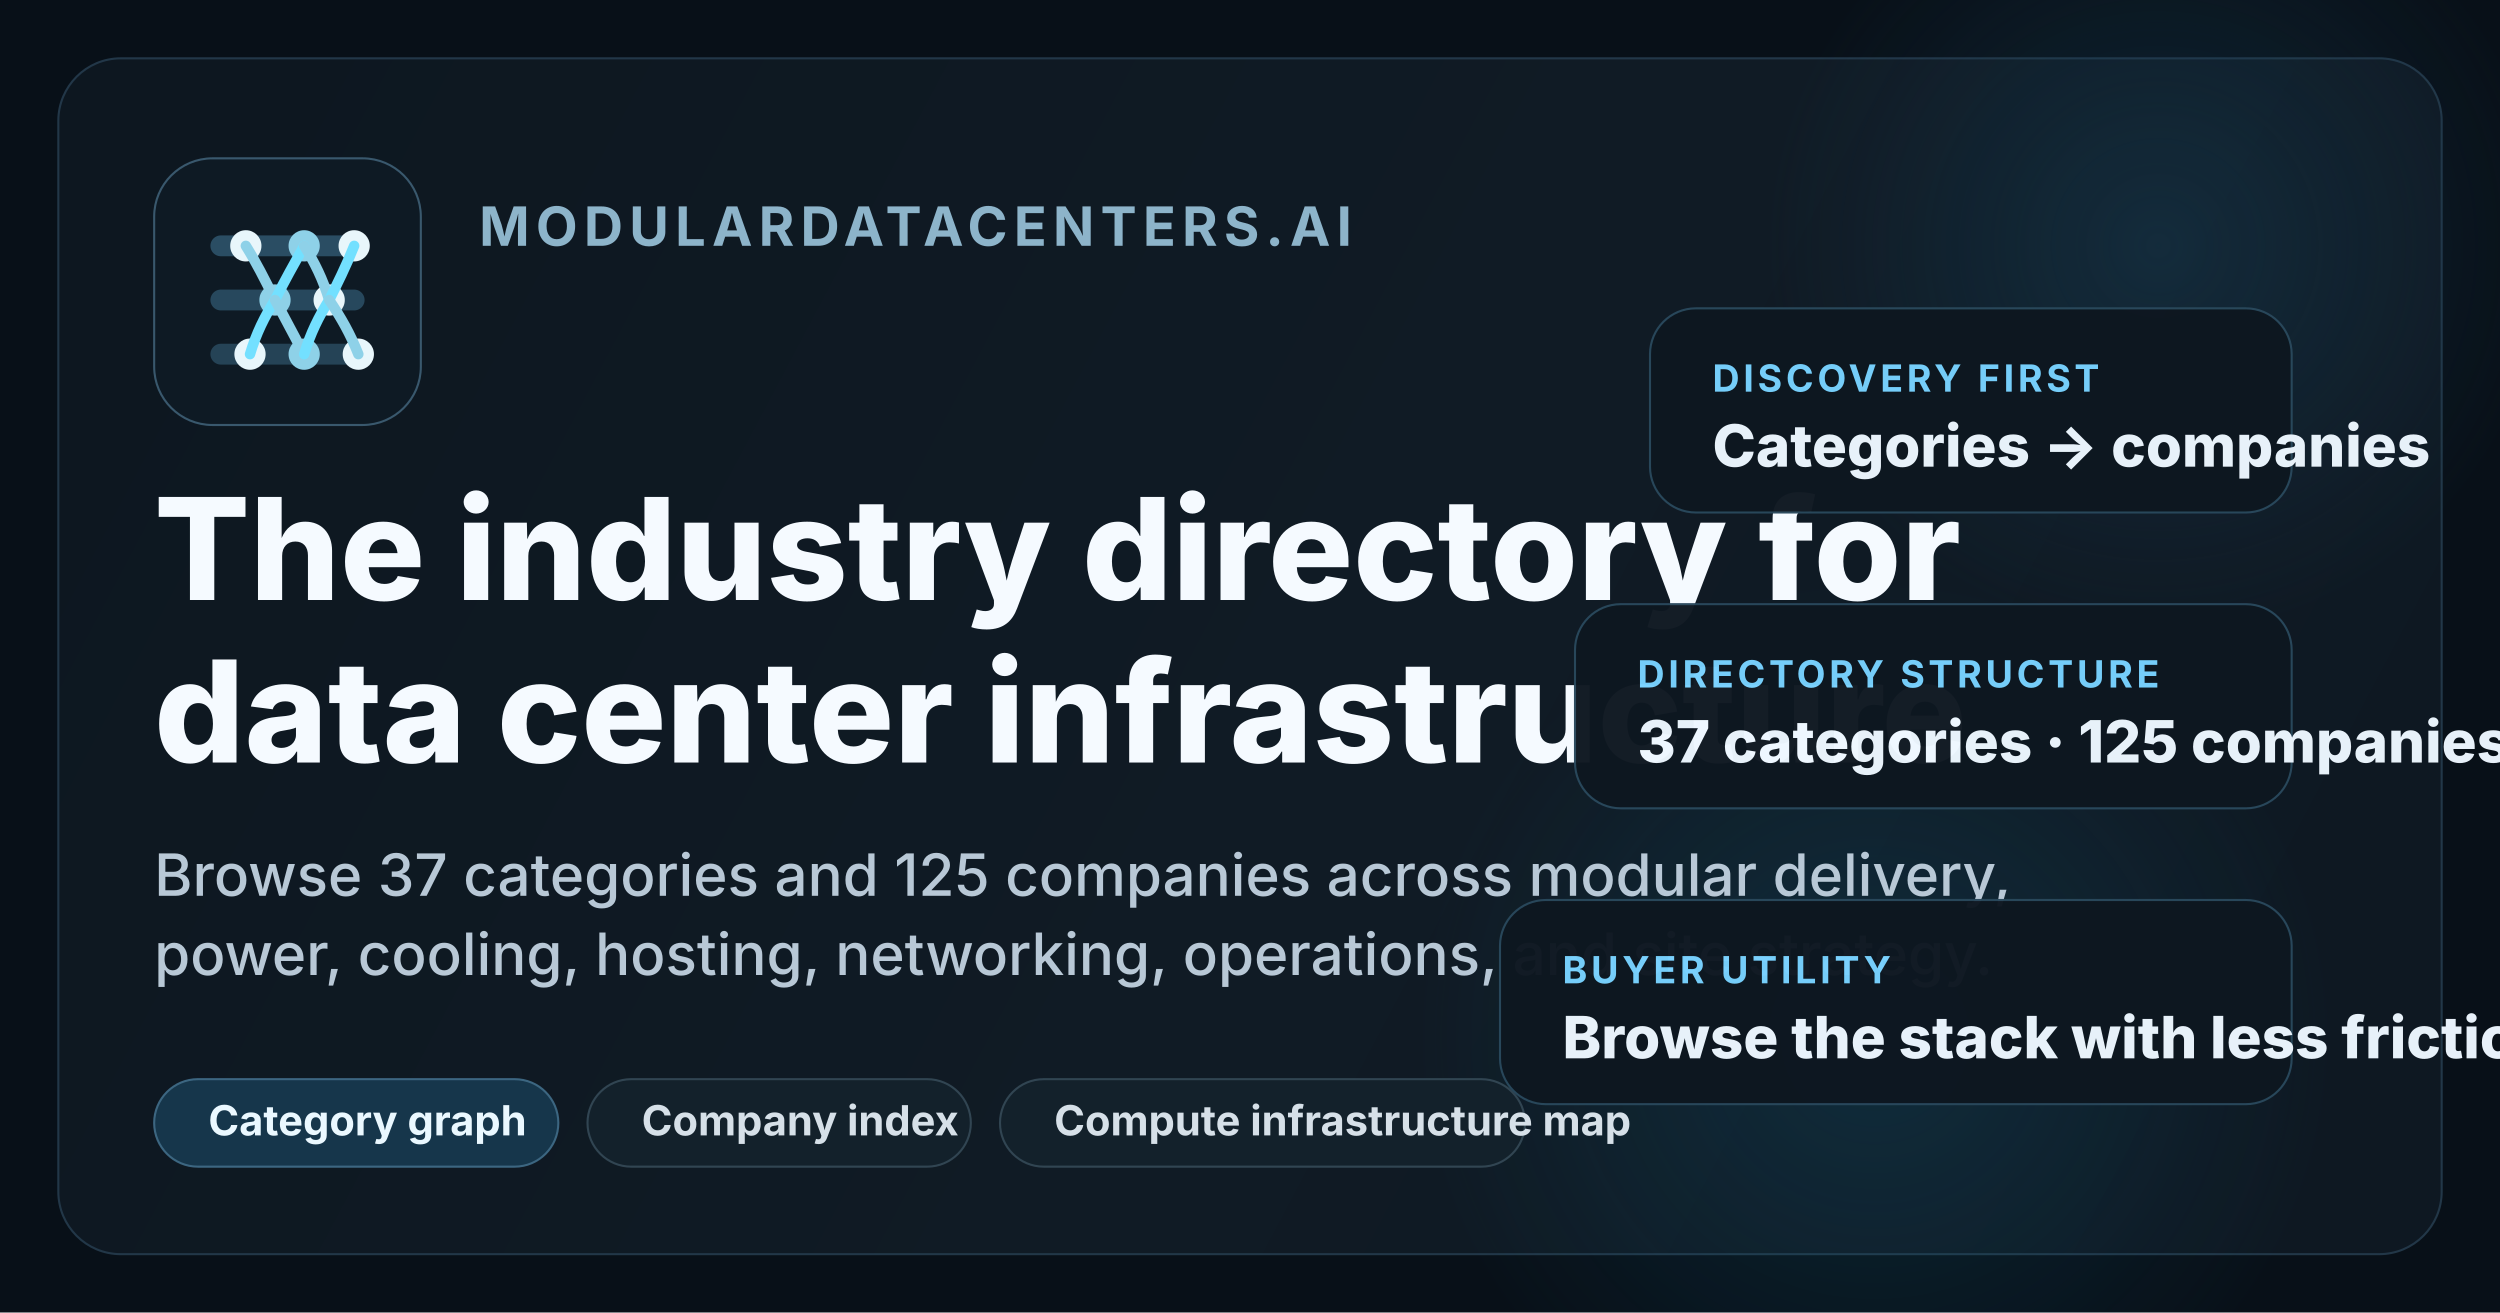
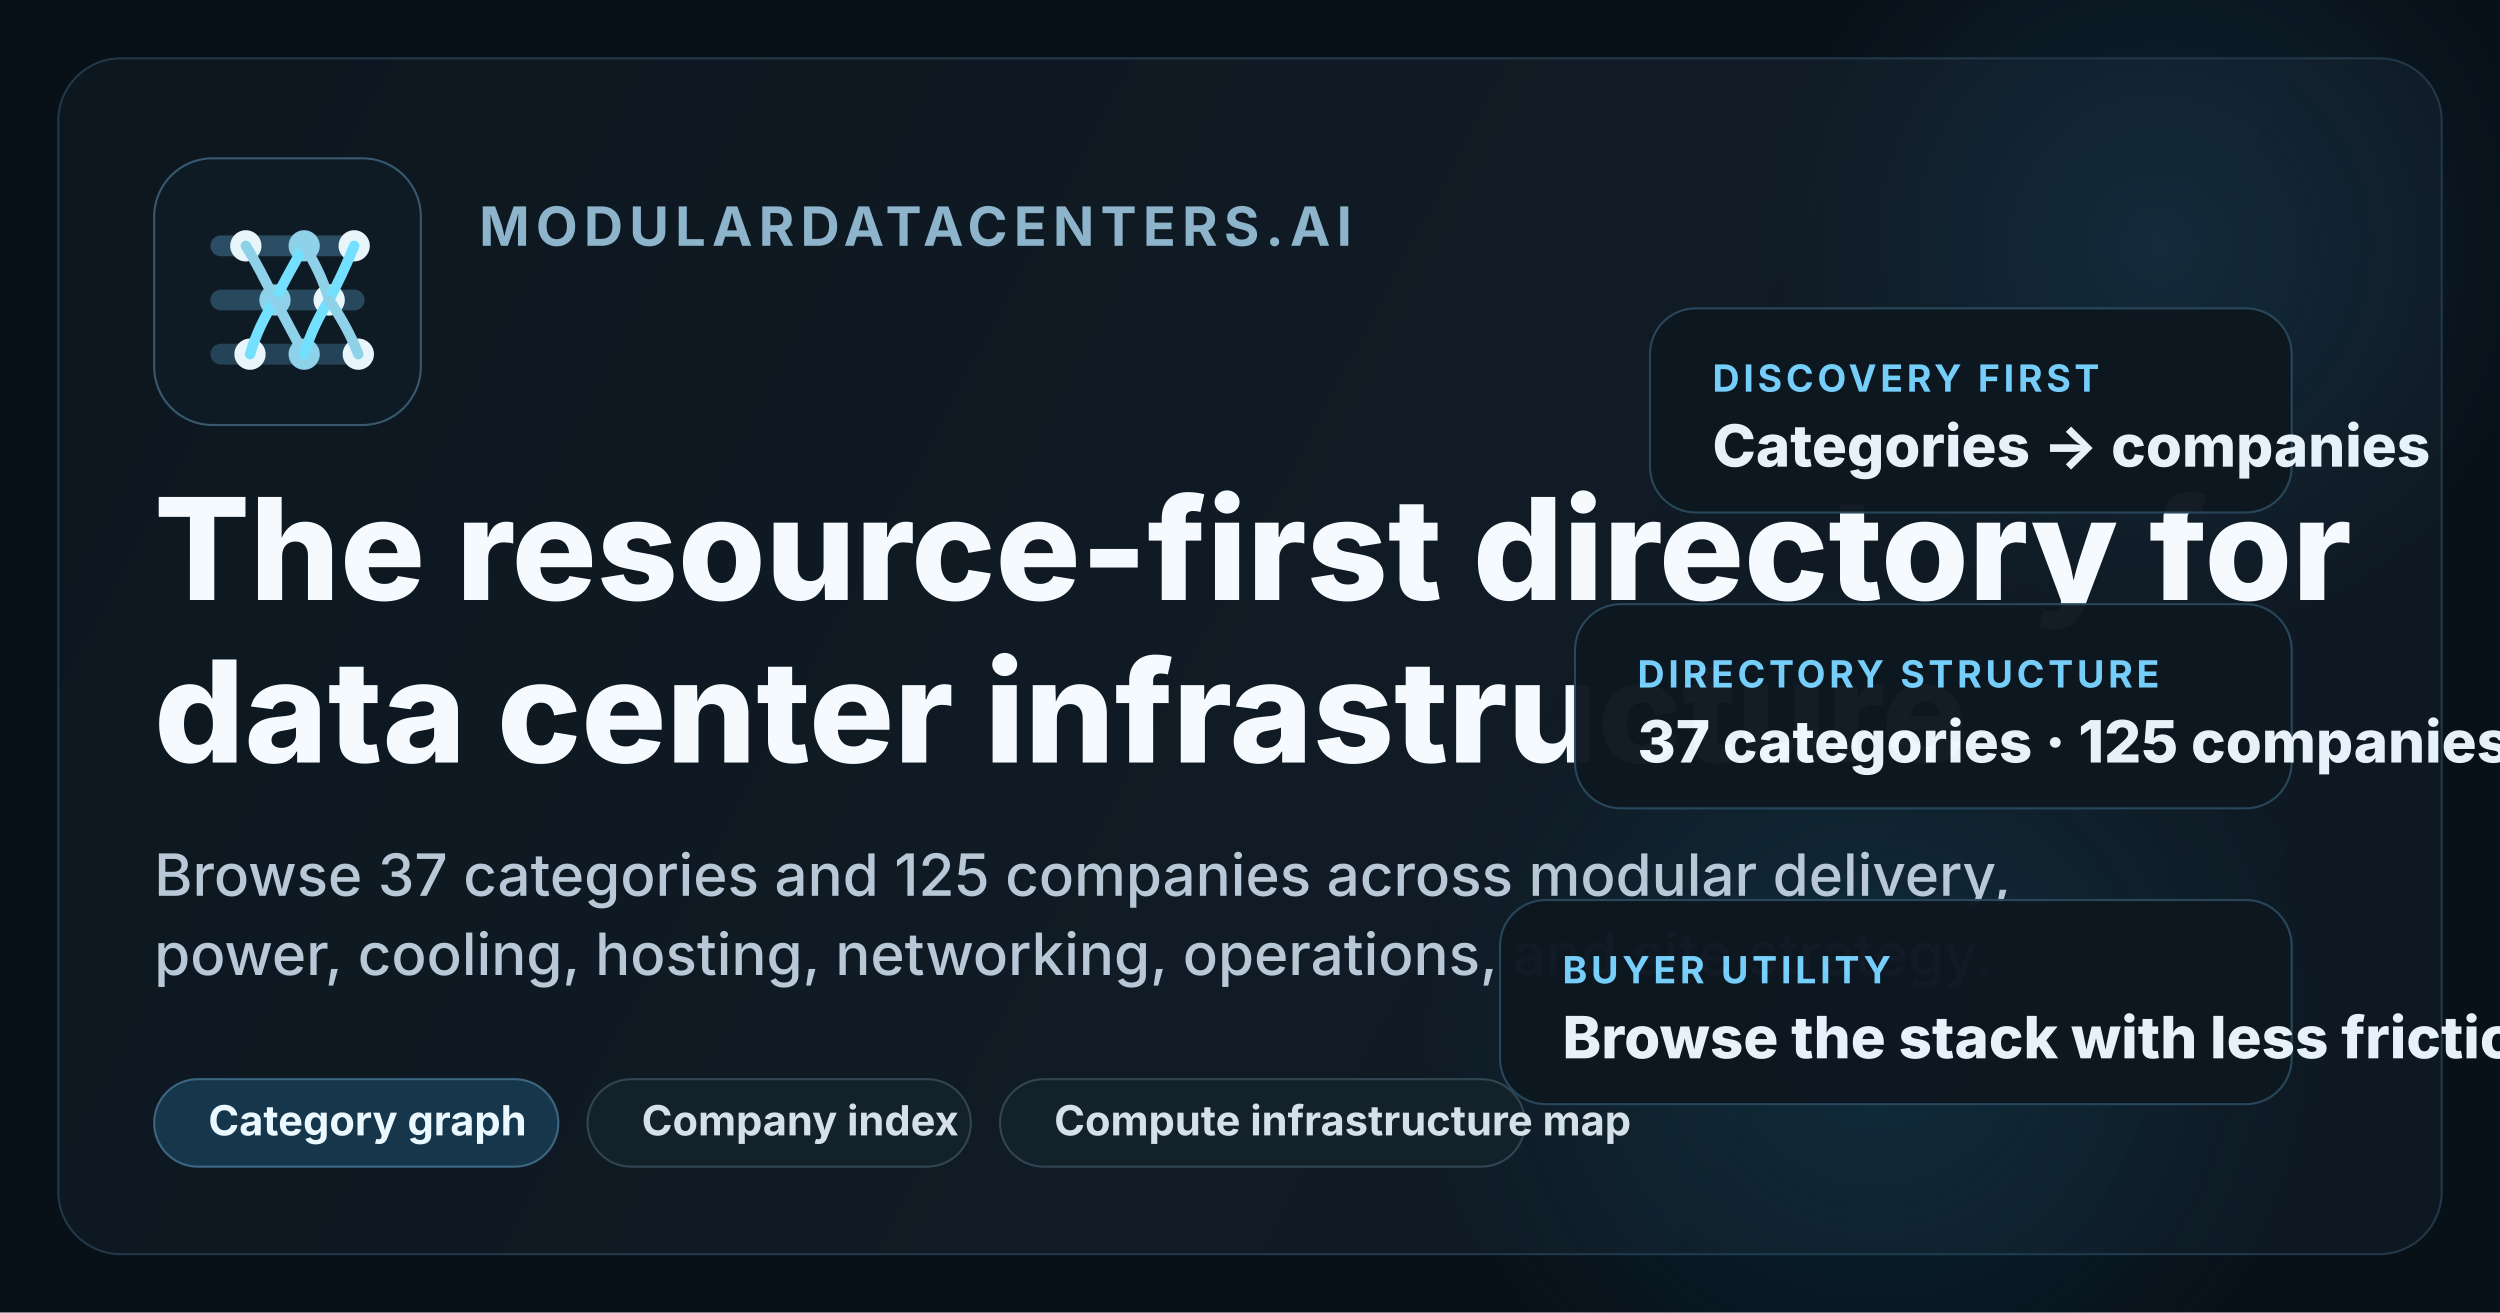
<svg xmlns="http://www.w3.org/2000/svg" width="1200" height="630" viewBox="0 0 1200 630" fill="none">
  <rect width="1200" height="630" fill="#081018" />
  <rect x="28" y="28" width="1144" height="574" rx="30" fill="url(#bg)" stroke="#223748" />
  <g opacity="0.9">
    <circle cx="1036" cy="118" r="188" fill="url(#glowA)" />
    <circle cx="900" cy="498" r="220" fill="url(#glowB)" />
  </g>
  <rect x="74" y="76" width="128" height="128" rx="28" fill="#0E1A24" stroke="#39586D" />
  <path d="M106 118H170" stroke="#2A4D63" stroke-width="10" stroke-linecap="round" />
  <path d="M106 144H170" stroke="#2A4D63" stroke-width="10" stroke-linecap="round" opacity="0.9" />
  <path d="M106 170H170" stroke="#2A4D63" stroke-width="10" stroke-linecap="round" opacity="0.8" />
  <circle cx="118" cy="118" r="7.5" fill="#E8F6FB" />
  <circle cx="146" cy="118" r="7.5" fill="#8ED1E8" />
  <circle cx="170" cy="118" r="7.5" fill="#E8F6FB" />
  <circle cx="132" cy="144" r="7.5" fill="#8ED1E8" />
  <circle cx="158" cy="144" r="7.5" fill="#E8F6FB" />
  <circle cx="120" cy="170" r="7.5" fill="#E8F6FB" />
  <circle cx="146" cy="170" r="7.5" fill="#8ED1E8" />
  <circle cx="172" cy="170" r="7.5" fill="#E8F6FB" />
  <path d="M118 118C123 126 127 134 132 144" stroke="#8ED1E8" stroke-width="5" stroke-linecap="round" />
  <path d="M146 118C141 127 137 134 132 144" stroke="#73E0FF" stroke-width="5" stroke-linecap="round" />
  <path d="M146 118C151 126 155 134 158 144" stroke="#8ED1E8" stroke-width="5" stroke-linecap="round" />
  <path d="M170 118C166 128 162 136 158 144" stroke="#73E0FF" stroke-width="5" stroke-linecap="round" />
  <path d="M132 144C127 152 123 160 120 170" stroke="#73E0FF" stroke-width="5" stroke-linecap="round" />
  <path d="M132 144C137 153 141 161 146 170" stroke="#8ED1E8" stroke-width="5" stroke-linecap="round" />
  <path d="M158 144C153 152 149 160 146 170" stroke="#73E0FF" stroke-width="5" stroke-linecap="round" />
  <path d="M158 144C164 153 168 160 172 170" stroke="#8ED1E8" stroke-width="5" stroke-linecap="round" />
  <text x="230" y="118" fill="#8DB4CA" font-family="Inter, Arial, sans-serif" font-size="26" font-weight="700" letter-spacing="3">MODULARDATACENTERS.AI</text>
-   <text x="74" y="288" fill="#F5FAFF" font-family="Inter, Arial, sans-serif" font-size="68" font-weight="800">The industry directory for</text>
+   <text x="74" y="288" fill="#F5FAFF" font-family="Inter, Arial, sans-serif" font-size="68" font-weight="800">The resource-first directory for</text>
  <text x="74" y="366" fill="#F5FAFF" font-family="Inter, Arial, sans-serif" font-size="68" font-weight="800">data center infrastructure</text>
  <text x="74" y="430" fill="#B8C8D6" font-family="Inter, Arial, sans-serif" font-size="28" font-weight="500">Browse 37 categories and 125 companies across modular delivery,</text>
  <text x="74" y="468" fill="#B8C8D6" font-family="Inter, Arial, sans-serif" font-size="28" font-weight="500">power, cooling, hosting, networking, operations, and site strategy.</text>
  <g>
    <rect x="74" y="518" width="194" height="42" rx="21" fill="#16364B" stroke="#3C6681" />
    <text x="100" y="545" fill="#EAF8FF" font-family="Inter, Arial, sans-serif" font-size="20" font-weight="700">Category graph</text>
    <rect x="282" y="518" width="184" height="42" rx="21" fill="#13212B" stroke="#314552" />
    <text x="308" y="545" fill="#D6E0E8" font-family="Inter, Arial, sans-serif" font-size="20" font-weight="700">Company index</text>
    <rect x="480" y="518" width="252" height="42" rx="21" fill="#13212B" stroke="#314552" />
    <text x="506" y="545" fill="#D6E0E8" font-family="Inter, Arial, sans-serif" font-size="20" font-weight="700">Compute infrastructure map</text>
  </g>
  <g opacity="0.97">
    <rect x="792" y="148" width="308" height="98" rx="22" fill="#0D1720" stroke="#29485C" />
    <text x="822" y="188" fill="#78D2FF" font-family="Inter, Arial, sans-serif" font-size="18" font-weight="700" letter-spacing="1.8">DISCOVERY FIRST</text>
    <text x="822" y="224" fill="#EEF7FF" font-family="Inter, Arial, sans-serif" font-size="28" font-weight="800">Categories → companies</text>
    <rect x="756" y="290" width="344" height="98" rx="22" fill="#0D1720" stroke="#29485C" />
    <text x="786" y="330" fill="#78D2FF" font-family="Inter, Arial, sans-serif" font-size="18" font-weight="700" letter-spacing="1.8">DIRECTORY STRUCTURE</text>
    <text x="786" y="366" fill="#EEF7FF" font-family="Inter, Arial, sans-serif" font-size="28" font-weight="800">37 categories · 125 companies</text>
    <rect x="720" y="432" width="380" height="98" rx="22" fill="#0D1720" stroke="#29485C" />
    <text x="750" y="472" fill="#78D2FF" font-family="Inter, Arial, sans-serif" font-size="18" font-weight="700" letter-spacing="1.8">BUYER UTILITY</text>
    <text x="750" y="508" fill="#EEF7FF" font-family="Inter, Arial, sans-serif" font-size="28" font-weight="800">Browse the stack with less friction</text>
  </g>
  <defs>
    <linearGradient id="bg" x1="84" y1="58" x2="1096" y2="594" gradientUnits="userSpaceOnUse">
      <stop stop-color="#0D1720" />
      <stop offset="0.55" stop-color="#101B25" />
      <stop offset="1" stop-color="#0E1822" />
    </linearGradient>
    <radialGradient id="glowA" cx="0" cy="0" r="1" gradientUnits="userSpaceOnUse" gradientTransform="translate(1036 118) rotate(90) scale(188)">
      <stop stop-color="#173C52" stop-opacity="0.56" />
      <stop offset="1" stop-color="#173C52" stop-opacity="0" />
    </radialGradient>
    <radialGradient id="glowB" cx="0" cy="0" r="1" gradientUnits="userSpaceOnUse" gradientTransform="translate(900 498) rotate(90) scale(220)">
      <stop stop-color="#0F5B78" stop-opacity="0.32" />
      <stop offset="1" stop-color="#0F5B78" stop-opacity="0" />
    </radialGradient>
  </defs>
</svg>
